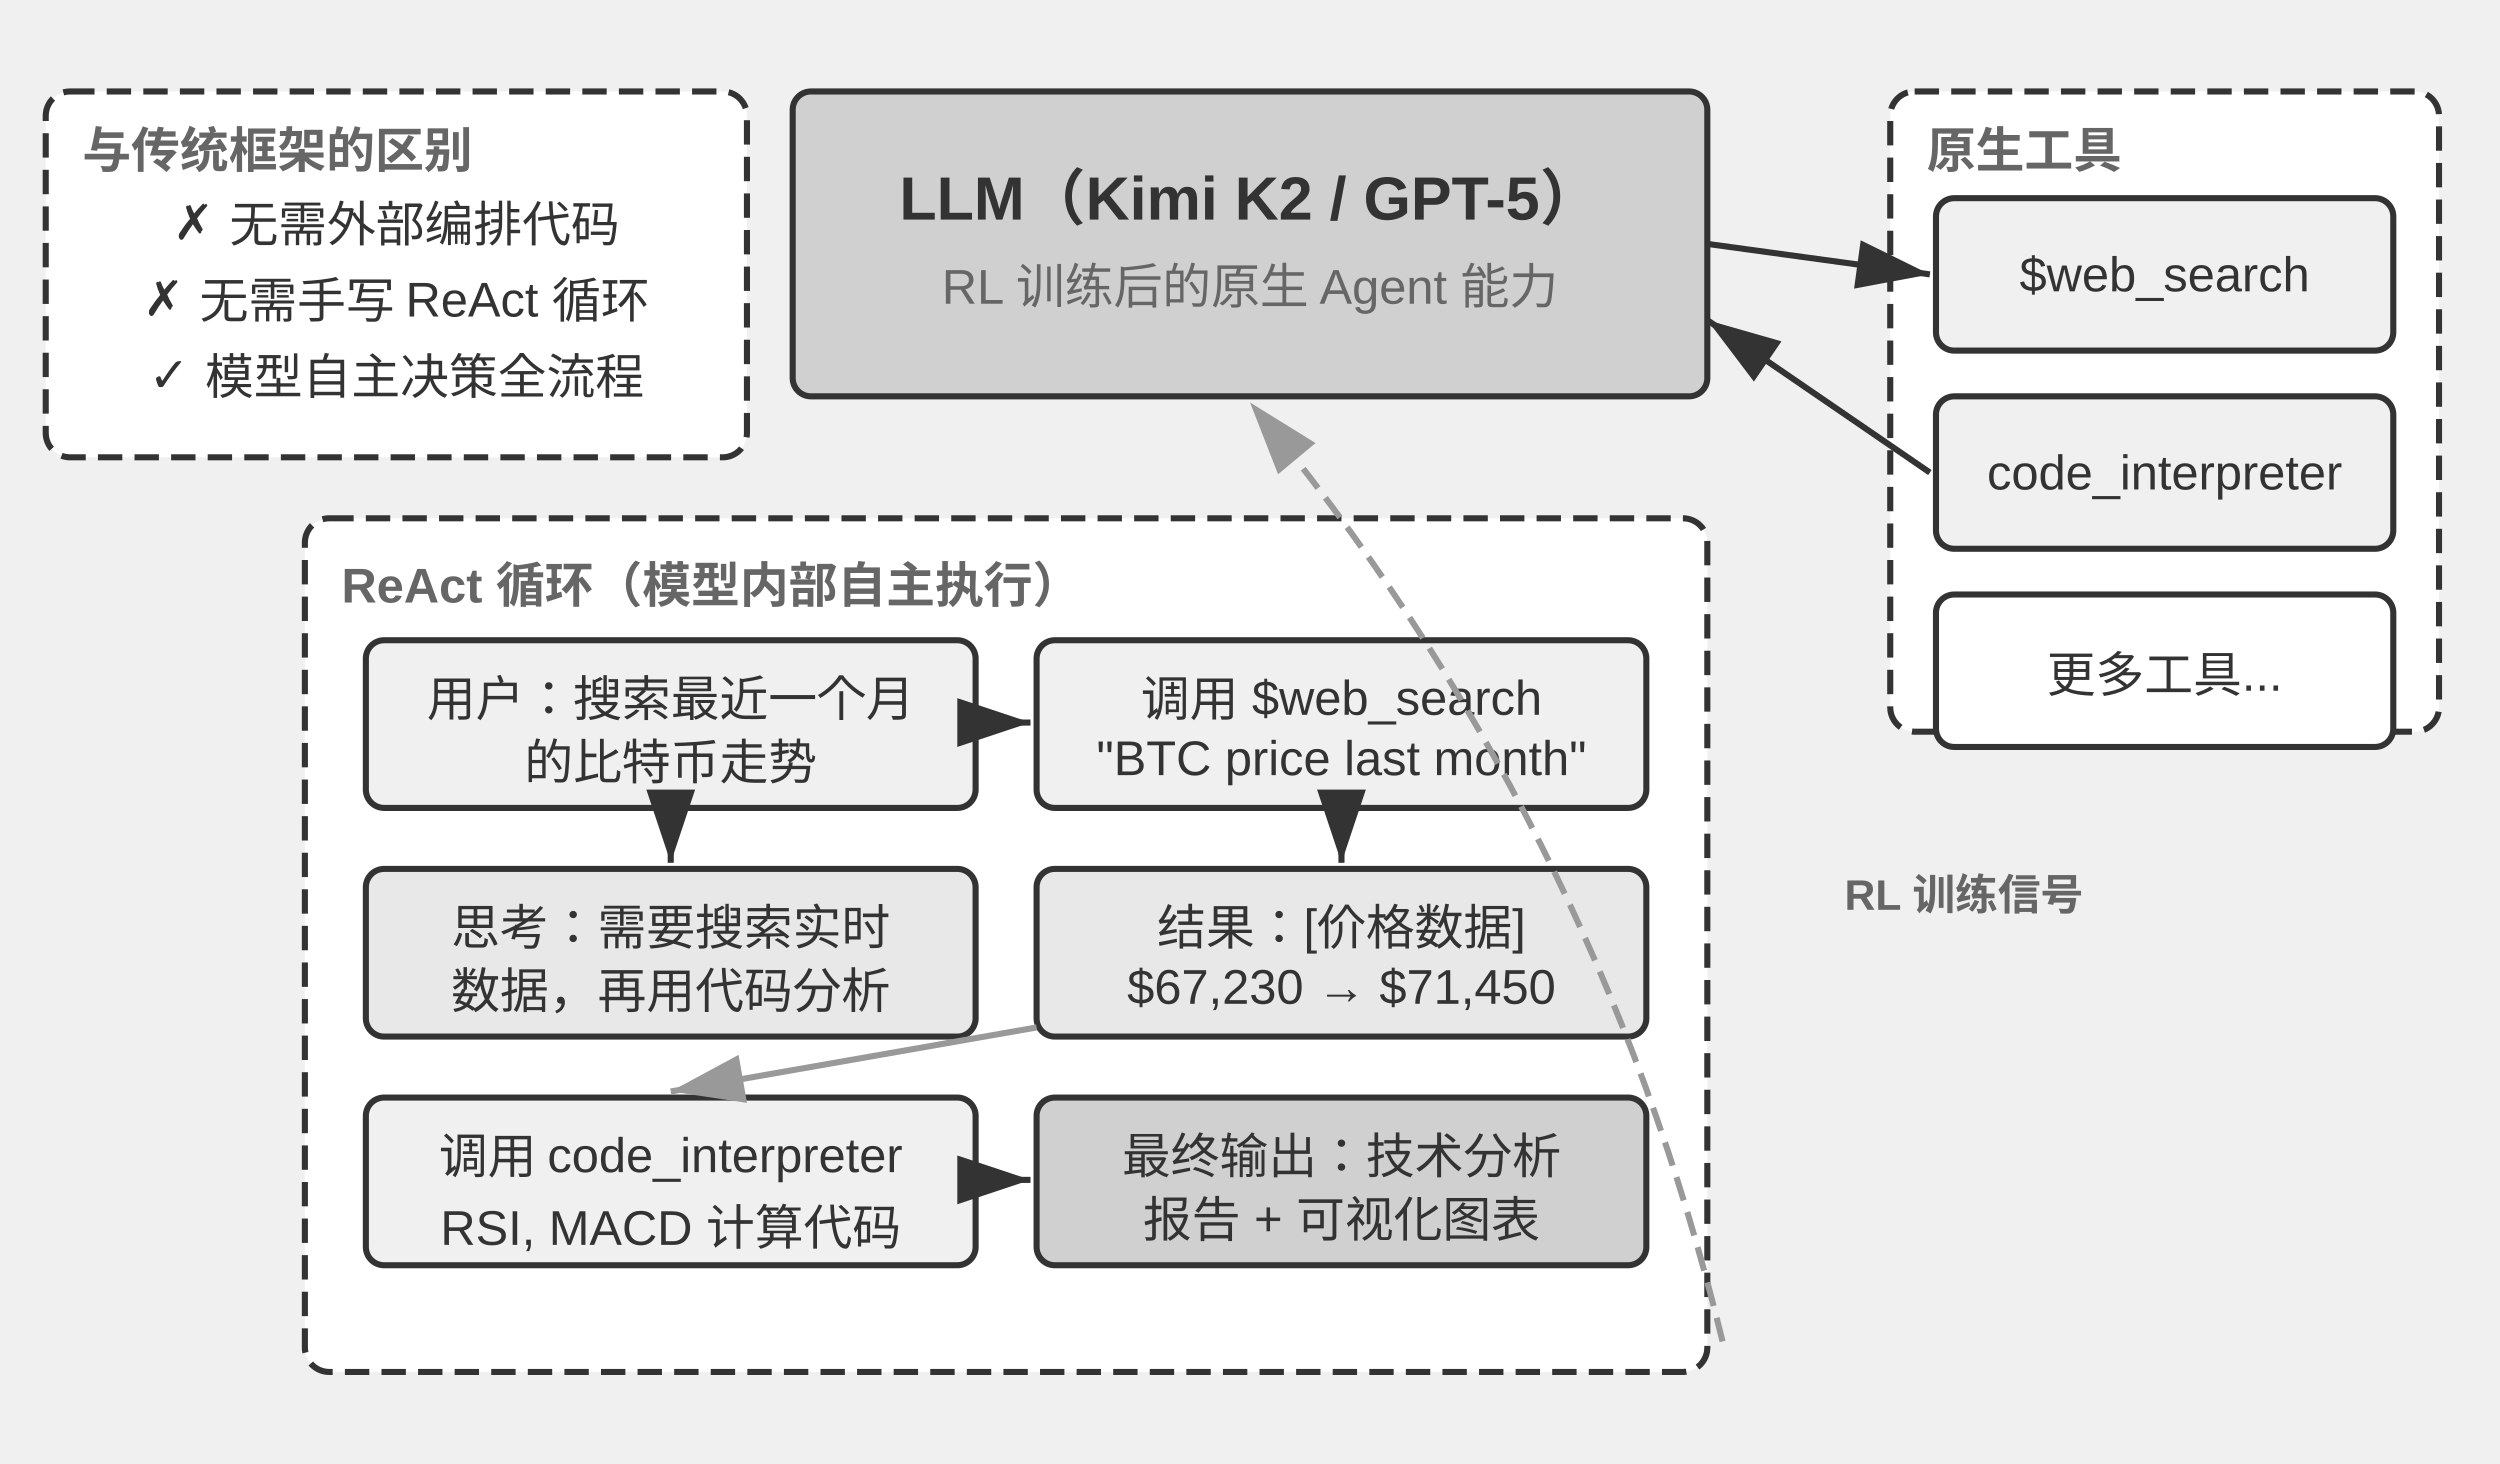
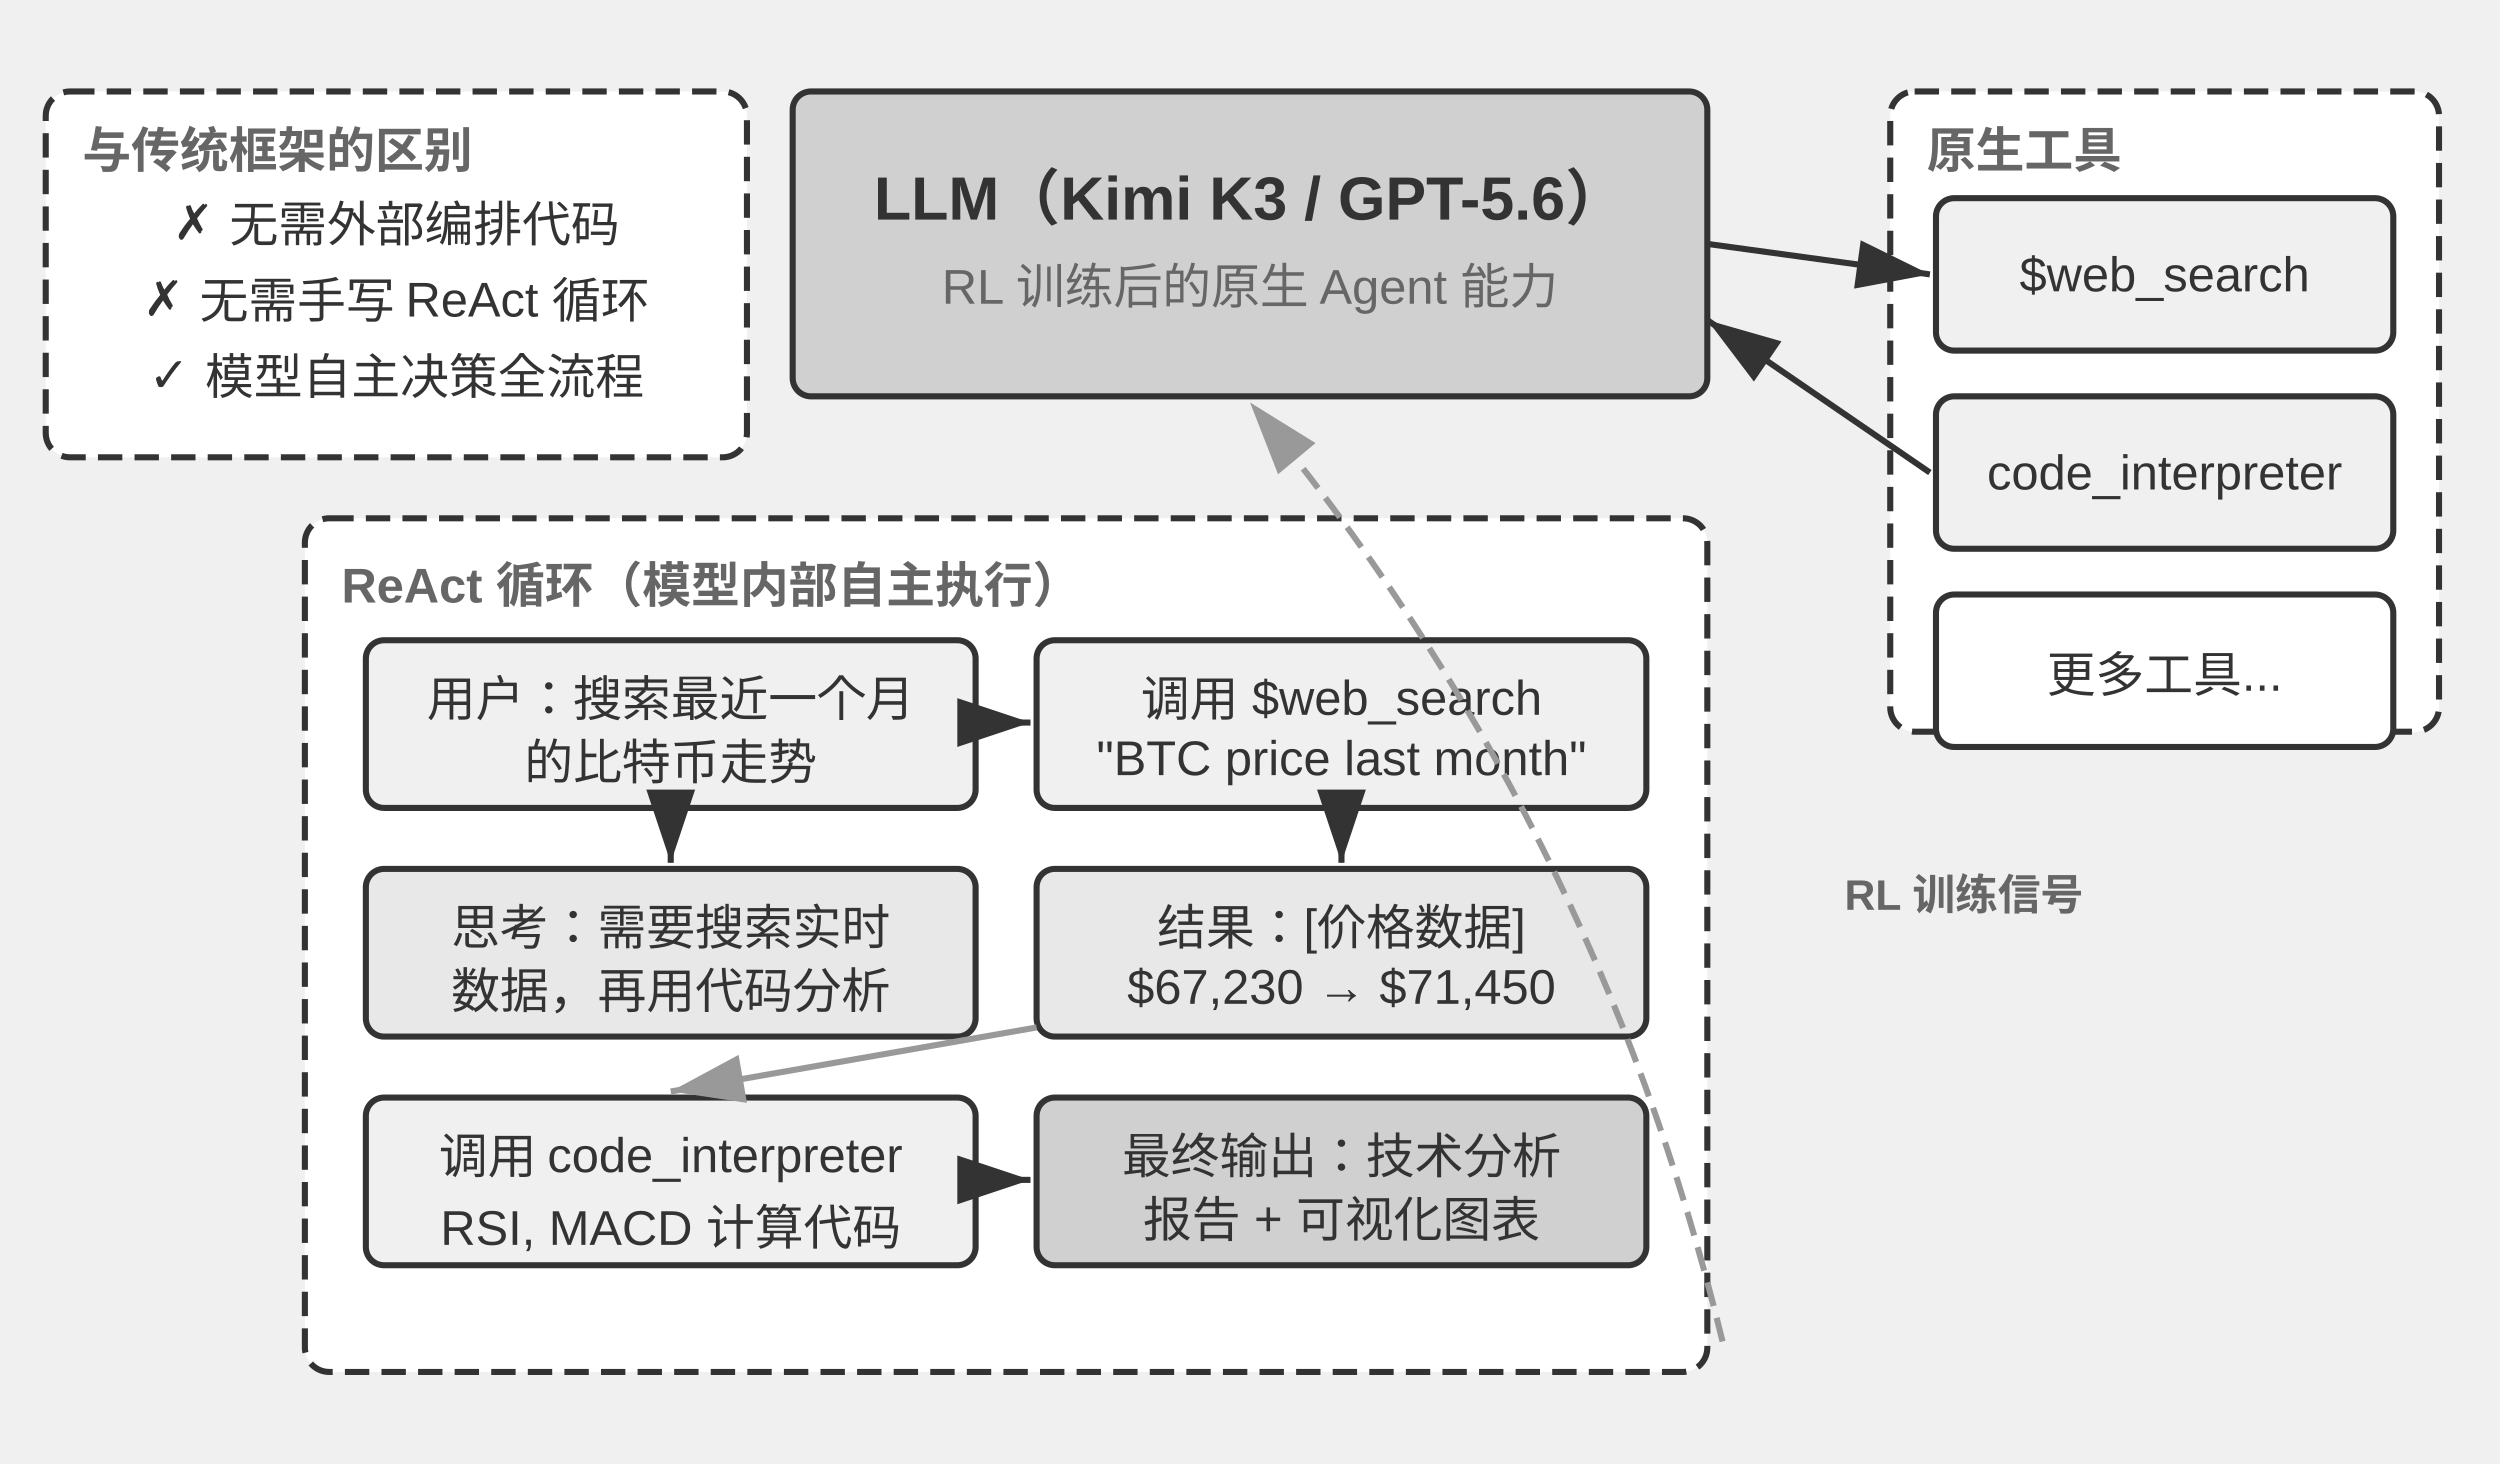
<svg xmlns="http://www.w3.org/2000/svg" viewBox="0 40 820 480" width="820" height="480" style="background:#ffffff">
  <defs>
    <marker id="ah" markerWidth="12" markerHeight="8" refX="12" refY="4" orient="auto">
      <polygon points="0 0, 12 4, 0 8" fill="#333333" />
    </marker>
    <marker id="ah-light" markerWidth="12" markerHeight="8" refX="12" refY="4" orient="auto">
      <polygon points="0 0, 12 4, 0 8" fill="#999999" />
    </marker>
  </defs>
  <rect x="260" y="70" width="300" height="100" rx="6" fill="#d0d0d0" stroke="#333333" stroke-width="2" />
-   <text x="410" y="100" font-family="Arial, 'Helvetica Neue', Helvetica, 'PingFang SC', 'Microsoft YaHei', sans-serif" font-size="20" fill="#333333" text-anchor="middle" dominant-baseline="central" font-weight="bold">LLM（Kimi K2 / GPT-5）</text>
+   <text x="410" y="100" font-family="Arial, 'Helvetica Neue', Helvetica, 'PingFang SC', 'Microsoft YaHei', sans-serif" font-size="20" fill="#333333" text-anchor="middle" dominant-baseline="central" font-weight="bold">LLM（Kimi K3 / GPT-5.6）</text>
  <text x="410" y="130" font-family="Arial, 'Helvetica Neue', Helvetica, 'PingFang SC', 'Microsoft YaHei', sans-serif" font-size="16" fill="#666666" text-anchor="middle" dominant-baseline="central" font-weight="normal">RL 训练后的原生 Agent 能力</text>
  <rect x="620" y="70" width="180" height="210" rx="8" fill="#ffffff" stroke="#333333" stroke-width="2" stroke-dasharray="8,4" />
  <text x="632" y="88" font-family="Arial, 'Helvetica Neue', Helvetica, 'PingFang SC', 'Microsoft YaHei', sans-serif" font-size="16" fill="#666666" text-anchor="start" dominant-baseline="central" font-weight="bold">原生工具</text>
  <rect x="635" y="105" width="150" height="50" rx="6" fill="#f0f0f0" stroke="#333333" stroke-width="2" />
  <text x="710.0" y="130.0" font-family="Arial, 'Helvetica Neue', Helvetica, 'PingFang SC', 'Microsoft YaHei', sans-serif" font-size="16" fill="#333333" text-anchor="middle" dominant-baseline="central" font-weight="normal">$web_search</text>
  <rect x="635" y="170" width="150" height="50" rx="6" fill="#f0f0f0" stroke="#333333" stroke-width="2" />
  <text x="710.0" y="195.0" font-family="Arial, 'Helvetica Neue', Helvetica, 'PingFang SC', 'Microsoft YaHei', sans-serif" font-size="16" fill="#333333" text-anchor="middle" dominant-baseline="central" font-weight="normal">code_interpreter</text>
  <rect x="635" y="235" width="150" height="50" rx="6" fill="#ffffff" stroke="#333333" stroke-width="2" />
  <text x="710.0" y="260.0" font-family="Arial, 'Helvetica Neue', Helvetica, 'PingFang SC', 'Microsoft YaHei', sans-serif" font-size="16" fill="#333333" text-anchor="middle" dominant-baseline="central" font-weight="normal">更多工具...</text>
  <line x1="560" y1="120" x2="633" y2="130" stroke="#333333" stroke-width="2" marker-end="url(#ah)" />
  <line x1="633" y1="195" x2="560" y2="145" stroke="#333333" stroke-width="2" marker-end="url(#ah)" />
  <rect x="100" y="210" width="460" height="280" rx="8" fill="#ffffff" stroke="#333333" stroke-width="2" stroke-dasharray="8,4" />
  <text x="112" y="228" font-family="Arial, 'Helvetica Neue', Helvetica, 'PingFang SC', 'Microsoft YaHei', sans-serif" font-size="16" fill="#666666" text-anchor="start" dominant-baseline="central" font-weight="bold">ReAct 循环（模型内部自主执行）</text>
  <rect x="120" y="250" width="200" height="55" rx="6" fill="#f0f0f0" stroke="#333333" stroke-width="2" />
  <text x="220.0" y="267.9" font-family="Arial, 'Helvetica Neue', Helvetica, 'PingFang SC', 'Microsoft YaHei', sans-serif" font-size="16" fill="#333333" text-anchor="middle" dominant-baseline="central" font-weight="normal">用户：搜索最近一个月</text>
  <text x="220.0" y="288.7" font-family="Arial, 'Helvetica Neue', Helvetica, 'PingFang SC', 'Microsoft YaHei', sans-serif" font-size="16" fill="#333333" text-anchor="middle" dominant-baseline="central" font-weight="normal">的比特币走势</text>
  <rect x="120" y="325" width="200" height="55" rx="6" fill="#e8e8e8" stroke="#333333" stroke-width="2" />
  <text x="220.0" y="342.9" font-family="Arial, 'Helvetica Neue', Helvetica, 'PingFang SC', 'Microsoft YaHei', sans-serif" font-size="16" fill="#333333" text-anchor="middle" dominant-baseline="central" font-weight="normal">思考：需要搜索实时</text>
  <text x="220.0" y="363.7" font-family="Arial, 'Helvetica Neue', Helvetica, 'PingFang SC', 'Microsoft YaHei', sans-serif" font-size="16" fill="#333333" text-anchor="middle" dominant-baseline="central" font-weight="normal">数据，再用代码分析</text>
  <line x1="220" y1="307" x2="220" y2="323" stroke="#333333" stroke-width="2" marker-end="url(#ah)" />
  <rect x="340" y="250" width="200" height="55" rx="6" fill="#f0f0f0" stroke="#333333" stroke-width="2" />
  <text x="440.0" y="267.9" font-family="Arial, 'Helvetica Neue', Helvetica, 'PingFang SC', 'Microsoft YaHei', sans-serif" font-size="16" fill="#333333" text-anchor="middle" dominant-baseline="central" font-weight="normal">调用 $web_search</text>
  <text x="440.0" y="288.7" font-family="Arial, 'Helvetica Neue', Helvetica, 'PingFang SC', 'Microsoft YaHei', sans-serif" font-size="16" fill="#333333" text-anchor="middle" dominant-baseline="central" font-weight="normal">"BTC price last month"</text>
  <line x1="322" y1="277" x2="338" y2="277" stroke="#333333" stroke-width="2" marker-end="url(#ah)" />
  <rect x="340" y="325" width="200" height="55" rx="6" fill="#e8e8e8" stroke="#333333" stroke-width="2" />
  <text x="440.0" y="342.9" font-family="Arial, 'Helvetica Neue', Helvetica, 'PingFang SC', 'Microsoft YaHei', sans-serif" font-size="16" fill="#333333" text-anchor="middle" dominant-baseline="central" font-weight="normal">结果：[价格数据]</text>
  <text x="440.0" y="363.7" font-family="Arial, 'Helvetica Neue', Helvetica, 'PingFang SC', 'Microsoft YaHei', sans-serif" font-size="16" fill="#333333" text-anchor="middle" dominant-baseline="central" font-weight="normal">$67,230 → $71,450</text>
  <line x1="440" y1="307" x2="440" y2="323" stroke="#333333" stroke-width="2" marker-end="url(#ah)" />
  <rect x="120" y="400" width="200" height="55" rx="6" fill="#f0f0f0" stroke="#333333" stroke-width="2" />
  <text x="220.0" y="417.9" font-family="Arial, 'Helvetica Neue', Helvetica, 'PingFang SC', 'Microsoft YaHei', sans-serif" font-size="16" fill="#333333" text-anchor="middle" dominant-baseline="central" font-weight="normal">调用 code_interpreter</text>
  <text x="220.0" y="438.7" font-family="Arial, 'Helvetica Neue', Helvetica, 'PingFang SC', 'Microsoft YaHei', sans-serif" font-size="16" fill="#333333" text-anchor="middle" dominant-baseline="central" font-weight="normal">RSI, MACD 计算代码</text>
  <line x1="340" y1="377" x2="220" y2="398" stroke="#999999" stroke-width="2" marker-end="url(#ah-light)" />
  <rect x="340" y="400" width="200" height="55" rx="6" fill="#d0d0d0" stroke="#333333" stroke-width="2" />
  <text x="440.0" y="417.9" font-family="Arial, 'Helvetica Neue', Helvetica, 'PingFang SC', 'Microsoft YaHei', sans-serif" font-size="16" fill="#333333" text-anchor="middle" dominant-baseline="central" font-weight="normal">最终输出：技术分析</text>
  <text x="440.0" y="438.7" font-family="Arial, 'Helvetica Neue', Helvetica, 'PingFang SC', 'Microsoft YaHei', sans-serif" font-size="16" fill="#333333" text-anchor="middle" dominant-baseline="central" font-weight="normal">报告 + 可视化图表</text>
  <line x1="322" y1="427" x2="338" y2="427" stroke="#333333" stroke-width="2" marker-end="url(#ah)" />
  <path d="M 565,480 Q 523.231,308.019 410,172" fill="none" stroke="#999999" stroke-width="2" stroke-dasharray="8,4" marker-end="url(#ah-light)" />
  <text x="605" y="330" font-family="Arial, 'Helvetica Neue', Helvetica, 'PingFang SC', 'Microsoft YaHei', sans-serif" font-size="14" fill="#666666" text-anchor="start" dominant-baseline="central" font-weight="bold">RL 训练信号</text>
  <rect x="15" y="70" width="230" height="120" rx="8" fill="#ffffff" stroke="#333333" stroke-width="2" stroke-dasharray="8,4" />
  <text x="27" y="88" font-family="Arial, 'Helvetica Neue', Helvetica, 'PingFang SC', 'Microsoft YaHei', sans-serif" font-size="16" fill="#666666" text-anchor="start" dominant-baseline="central" font-weight="bold">与传统框架的区别</text>
  <text x="130" y="110" font-family="Arial, 'Helvetica Neue', Helvetica, 'PingFang SC', 'Microsoft YaHei', sans-serif" font-size="16" fill="#333333" text-anchor="middle" dominant-baseline="central" font-weight="normal">✗ 无需外部编排代码</text>
  <text x="130" y="135" font-family="Arial, 'Helvetica Neue', Helvetica, 'PingFang SC', 'Microsoft YaHei', sans-serif" font-size="16" fill="#333333" text-anchor="middle" dominant-baseline="central" font-weight="normal">✗ 无需手写 ReAct 循环</text>
  <text x="130" y="160" font-family="Arial, 'Helvetica Neue', Helvetica, 'PingFang SC', 'Microsoft YaHei', sans-serif" font-size="16" fill="#333333" text-anchor="middle" dominant-baseline="central" font-weight="normal">✓ 模型自主决策全流程</text>
</svg>
